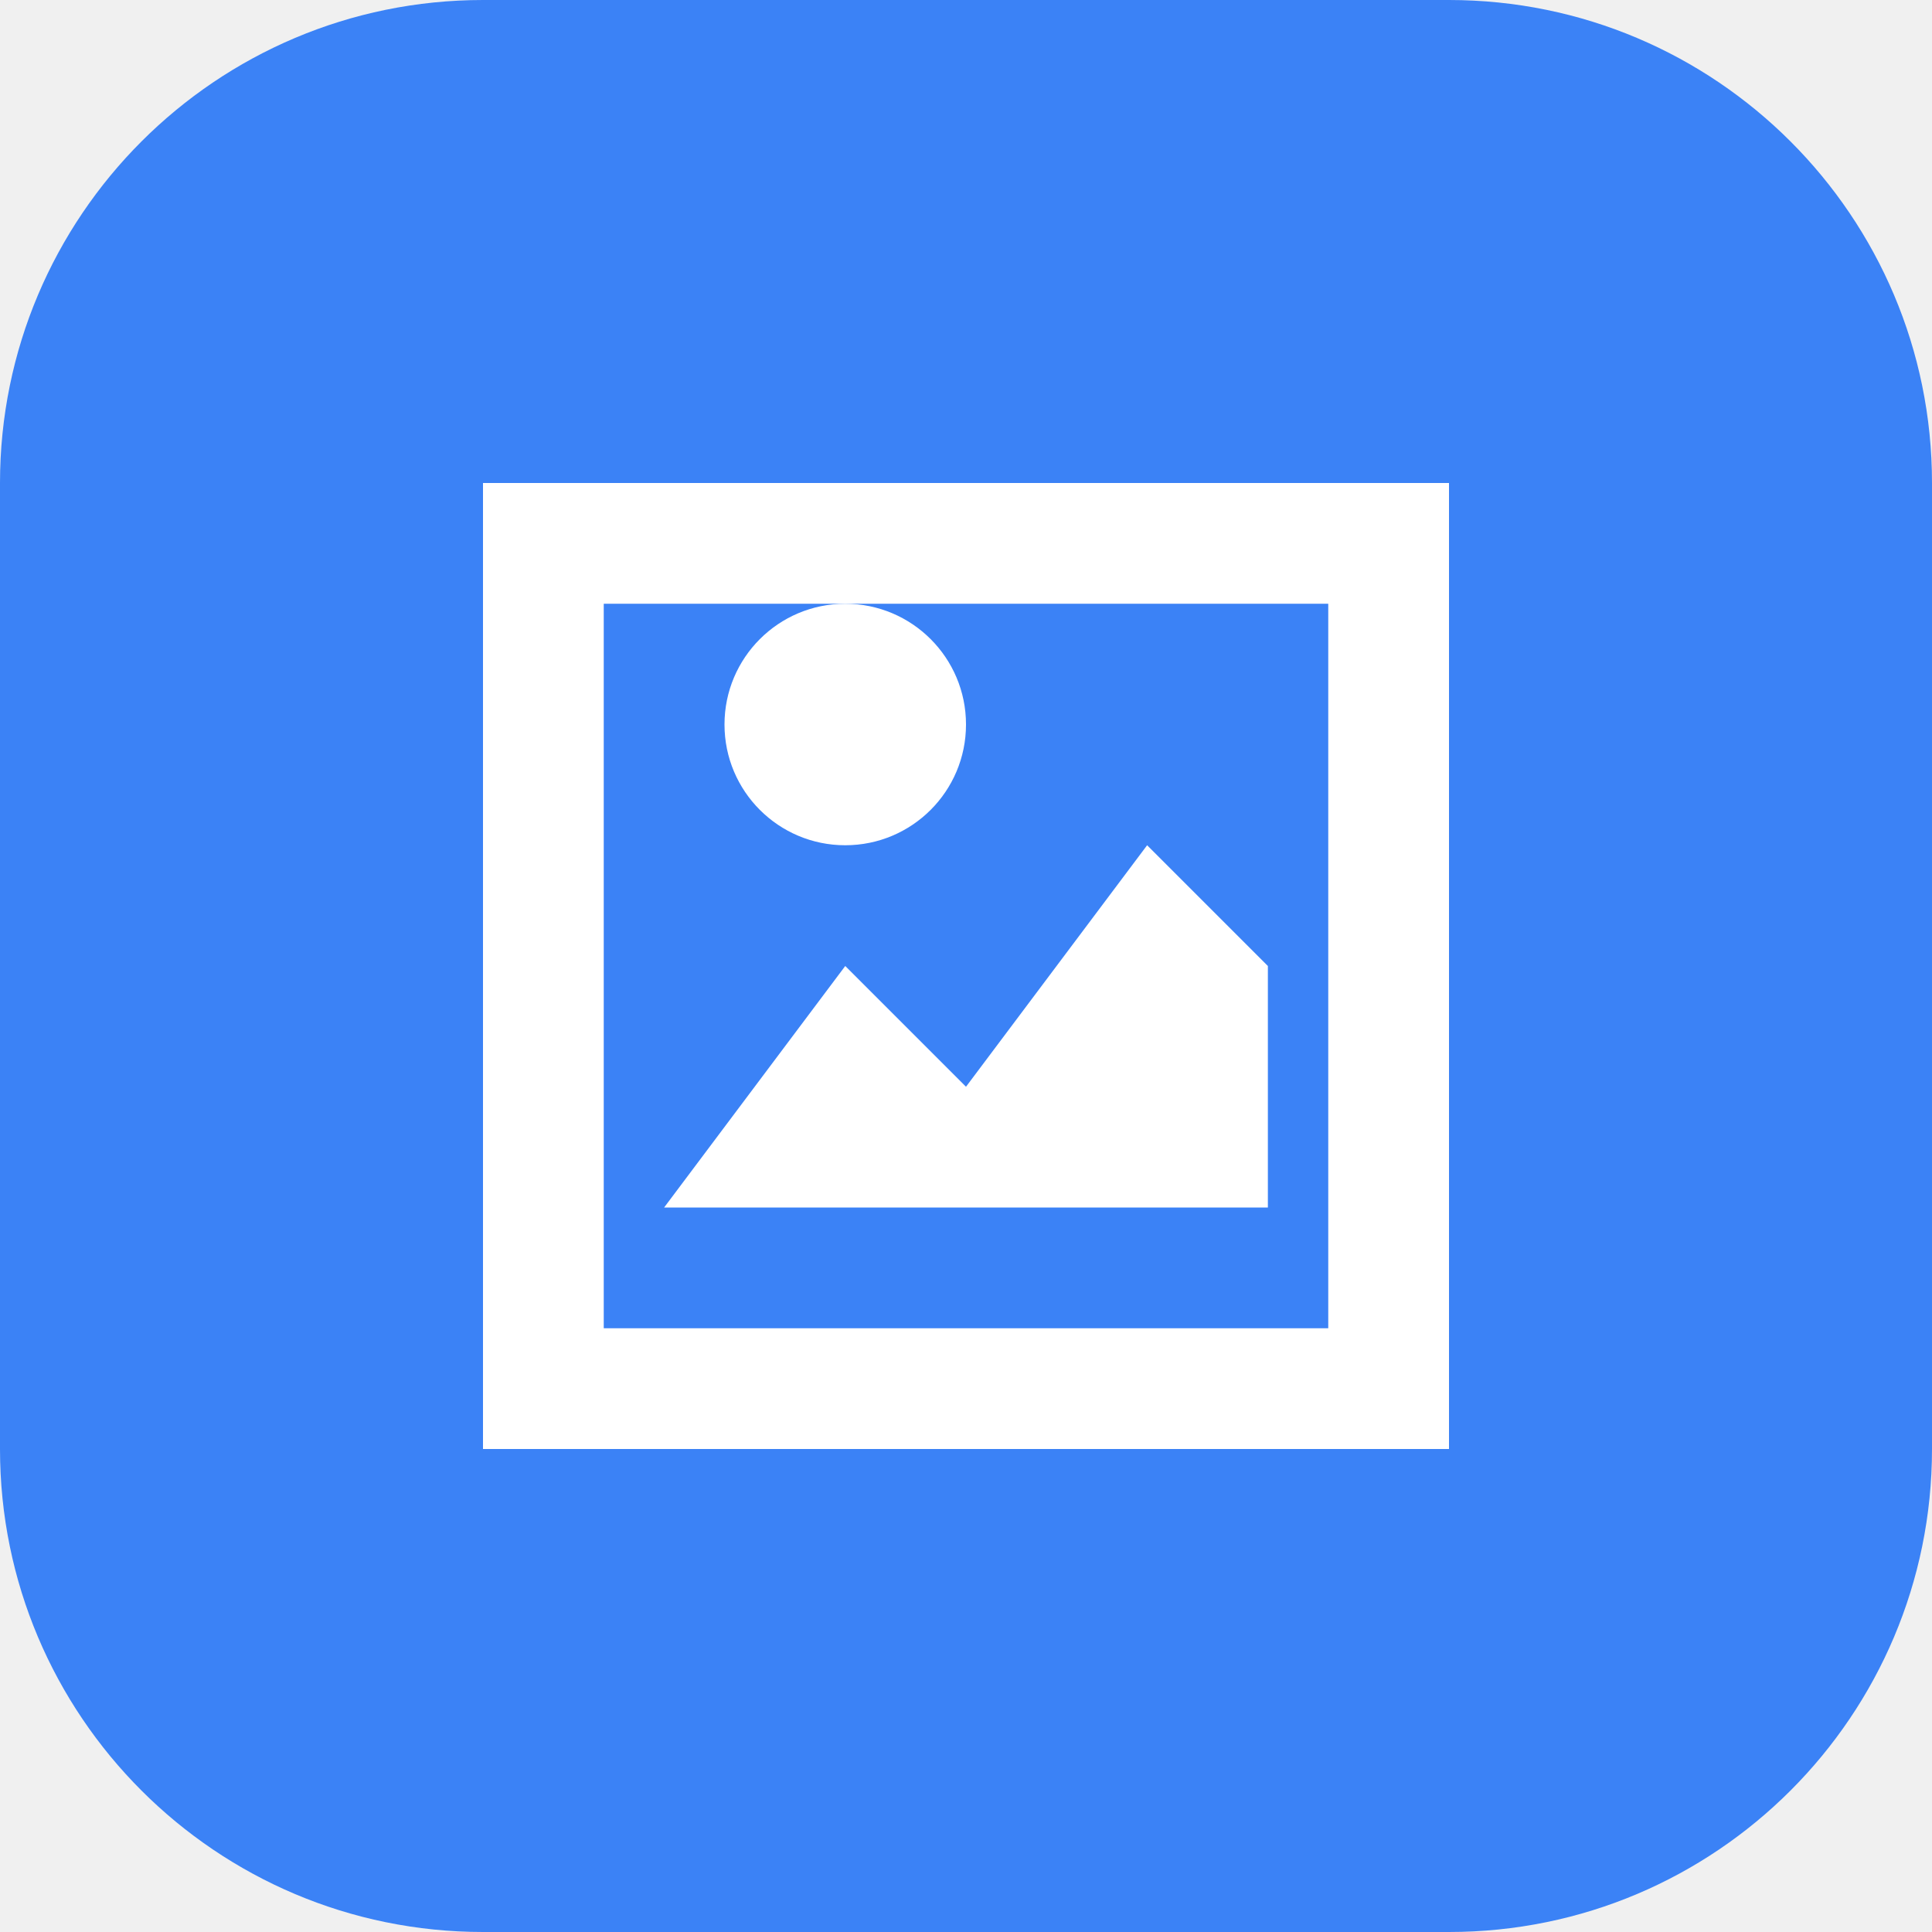
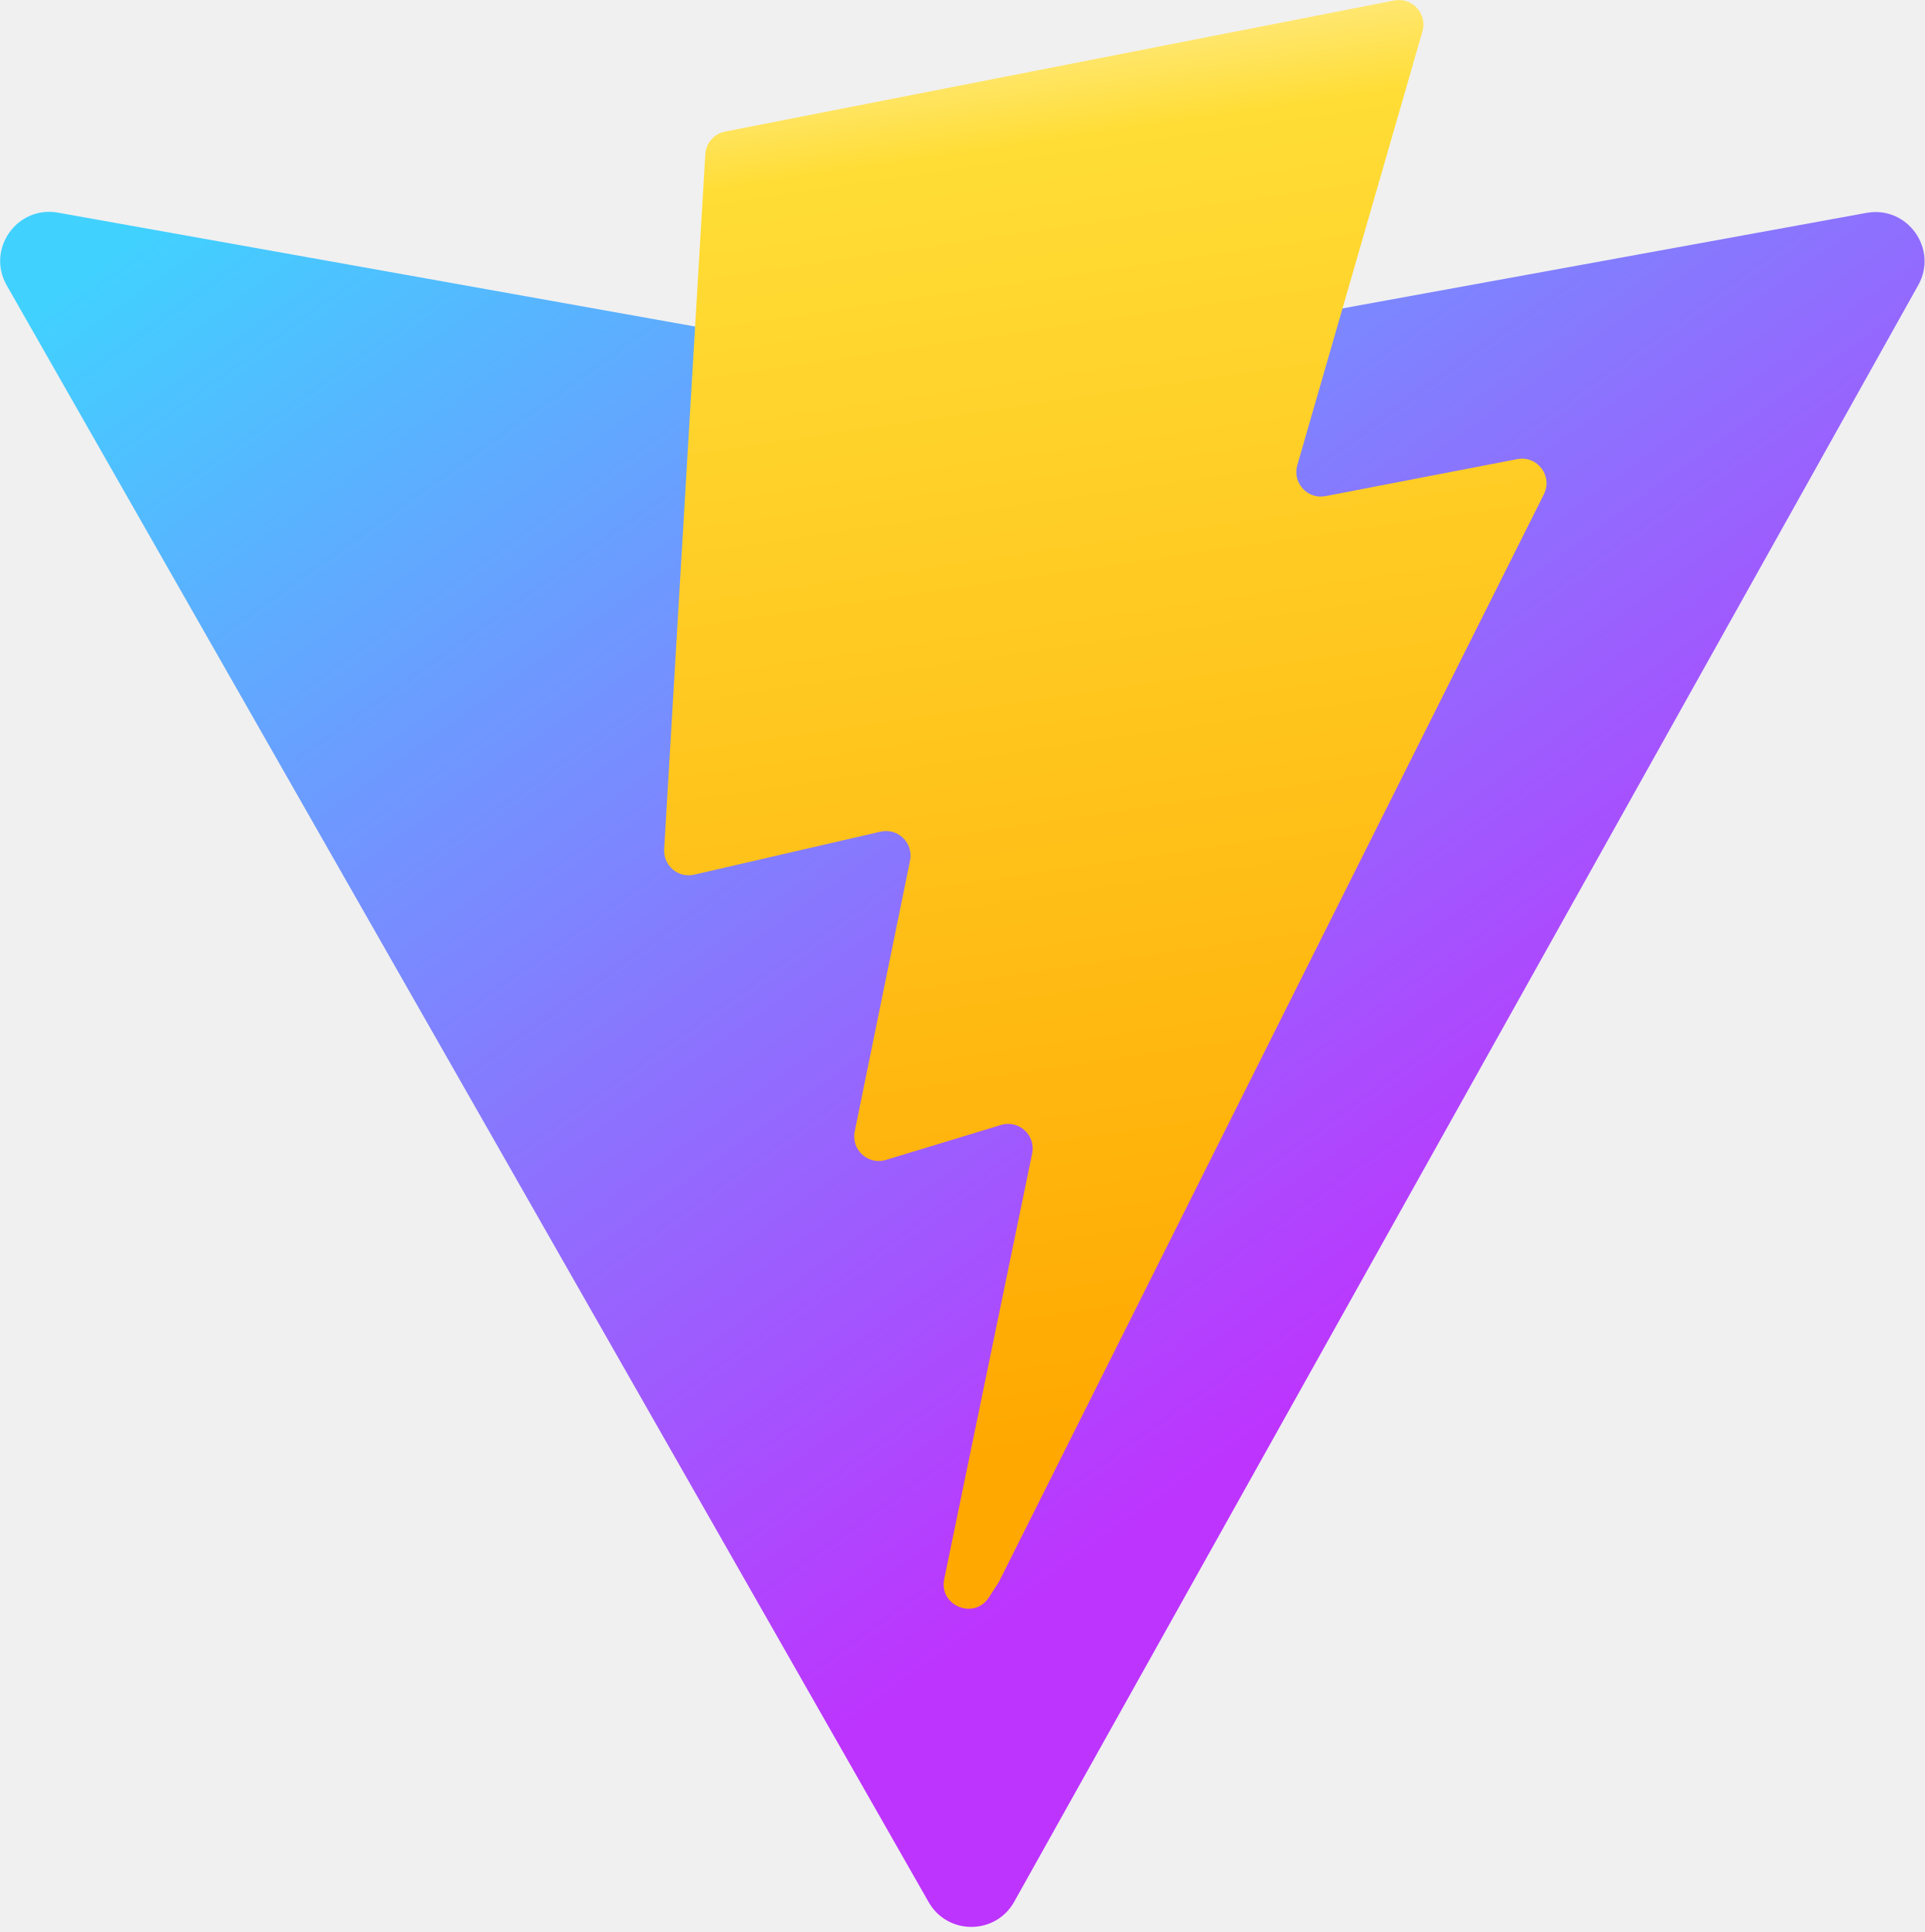
- <svg xmlns="http://www.w3.org/2000/svg" width="32px" height="32px" viewBox="0 0 32 32" version="1.1">
-   <g id="Icon" stroke="none" stroke-width="1" fill="none" fill-rule="evenodd">
-     <rect fill="#3B82F6" x="0" y="0" width="32" height="32" rx="8" />
-     <path d="M24,8 L24,24 L8,24 L8,8 L24,8 Z M22,10 L10,10 L10,22 L22,22 L22,10 Z" fill="#FFFFFF" fill-rule="nonzero" />
-     <path d="M14,14 C15.105,14 16,13.105 16,12 C16,10.895 15.105,10 14,10 C12.895,10 12,10.895 12,12 C12,13.105 12.895,14 14,14 Z" fill="#FFFFFF" />
-     <path d="M21,20 L11,20 L14,16 L16,18 L19,14 L21,16 L21,20 Z" fill="#FFFFFF" />
-   </g>
+ <svg xmlns="http://www.w3.org/2000/svg" aria-hidden="true" role="img" class="iconify iconify--logos" width="31.88" height="32" preserveAspectRatio="xMidYMid meet" viewBox="0 0 256 257">
+   <defs>
+     <linearGradient id="IconifyId1813088fe1fbc01fb466" x1="-.828%" x2="57.636%" y1="7.652%" y2="78.411%">
+       <stop offset="0%" stop-color="#41D1FF" />
+       <stop offset="100%" stop-color="#BD34FE" />
+     </linearGradient>
+     <linearGradient id="IconifyId1813088fe1fbc01fb467" x1="43.376%" x2="50.316%" y1="2.242%" y2="89.03%">
+       <stop offset="0%" stop-color="#FFEA83" />
+       <stop offset="8.333%" stop-color="#FFDD35" />
+       <stop offset="100%" stop-color="#FFA800" />
+     </linearGradient>
+   </defs>
+   <path fill="url(#IconifyId1813088fe1fbc01fb466)" d="M255.153 37.938L134.897 252.976c-2.483 4.44-8.862 4.466-11.382.048L.875 37.958c-2.746-4.814 1.371-10.646 6.827-9.67l120.385 21.517a6.537 6.537 0 0 0 2.322-.004l117.867-21.483c5.438-.991 9.574 4.796 6.877 9.62Z" />
+   <path fill="url(#IconifyId1813088fe1fbc01fb467)" d="M185.432.063L96.44 17.501a3.268 3.268 0 0 0-2.634 3.014l-5.474 92.456a3.268 3.268 0 0 0 3.997 3.378l24.777-5.718c2.318-.535 4.413 1.507 3.936 3.838l-7.361 36.047c-.495 2.426 1.782 4.5 4.151 3.78l15.304-4.649c2.372-.72 4.652 1.36 4.15 3.788l-11.698 56.621c-.732 3.542 3.979 5.473 5.943 2.437l1.313-2.028l72.516-144.72c1.215-2.423-.88-5.186-3.54-4.672l-25.505 4.922c-2.396.462-4.435-1.77-3.759-4.114l16.646-57.705c.677-2.35-1.37-4.583-3.769-4.113Z" />
</svg>
